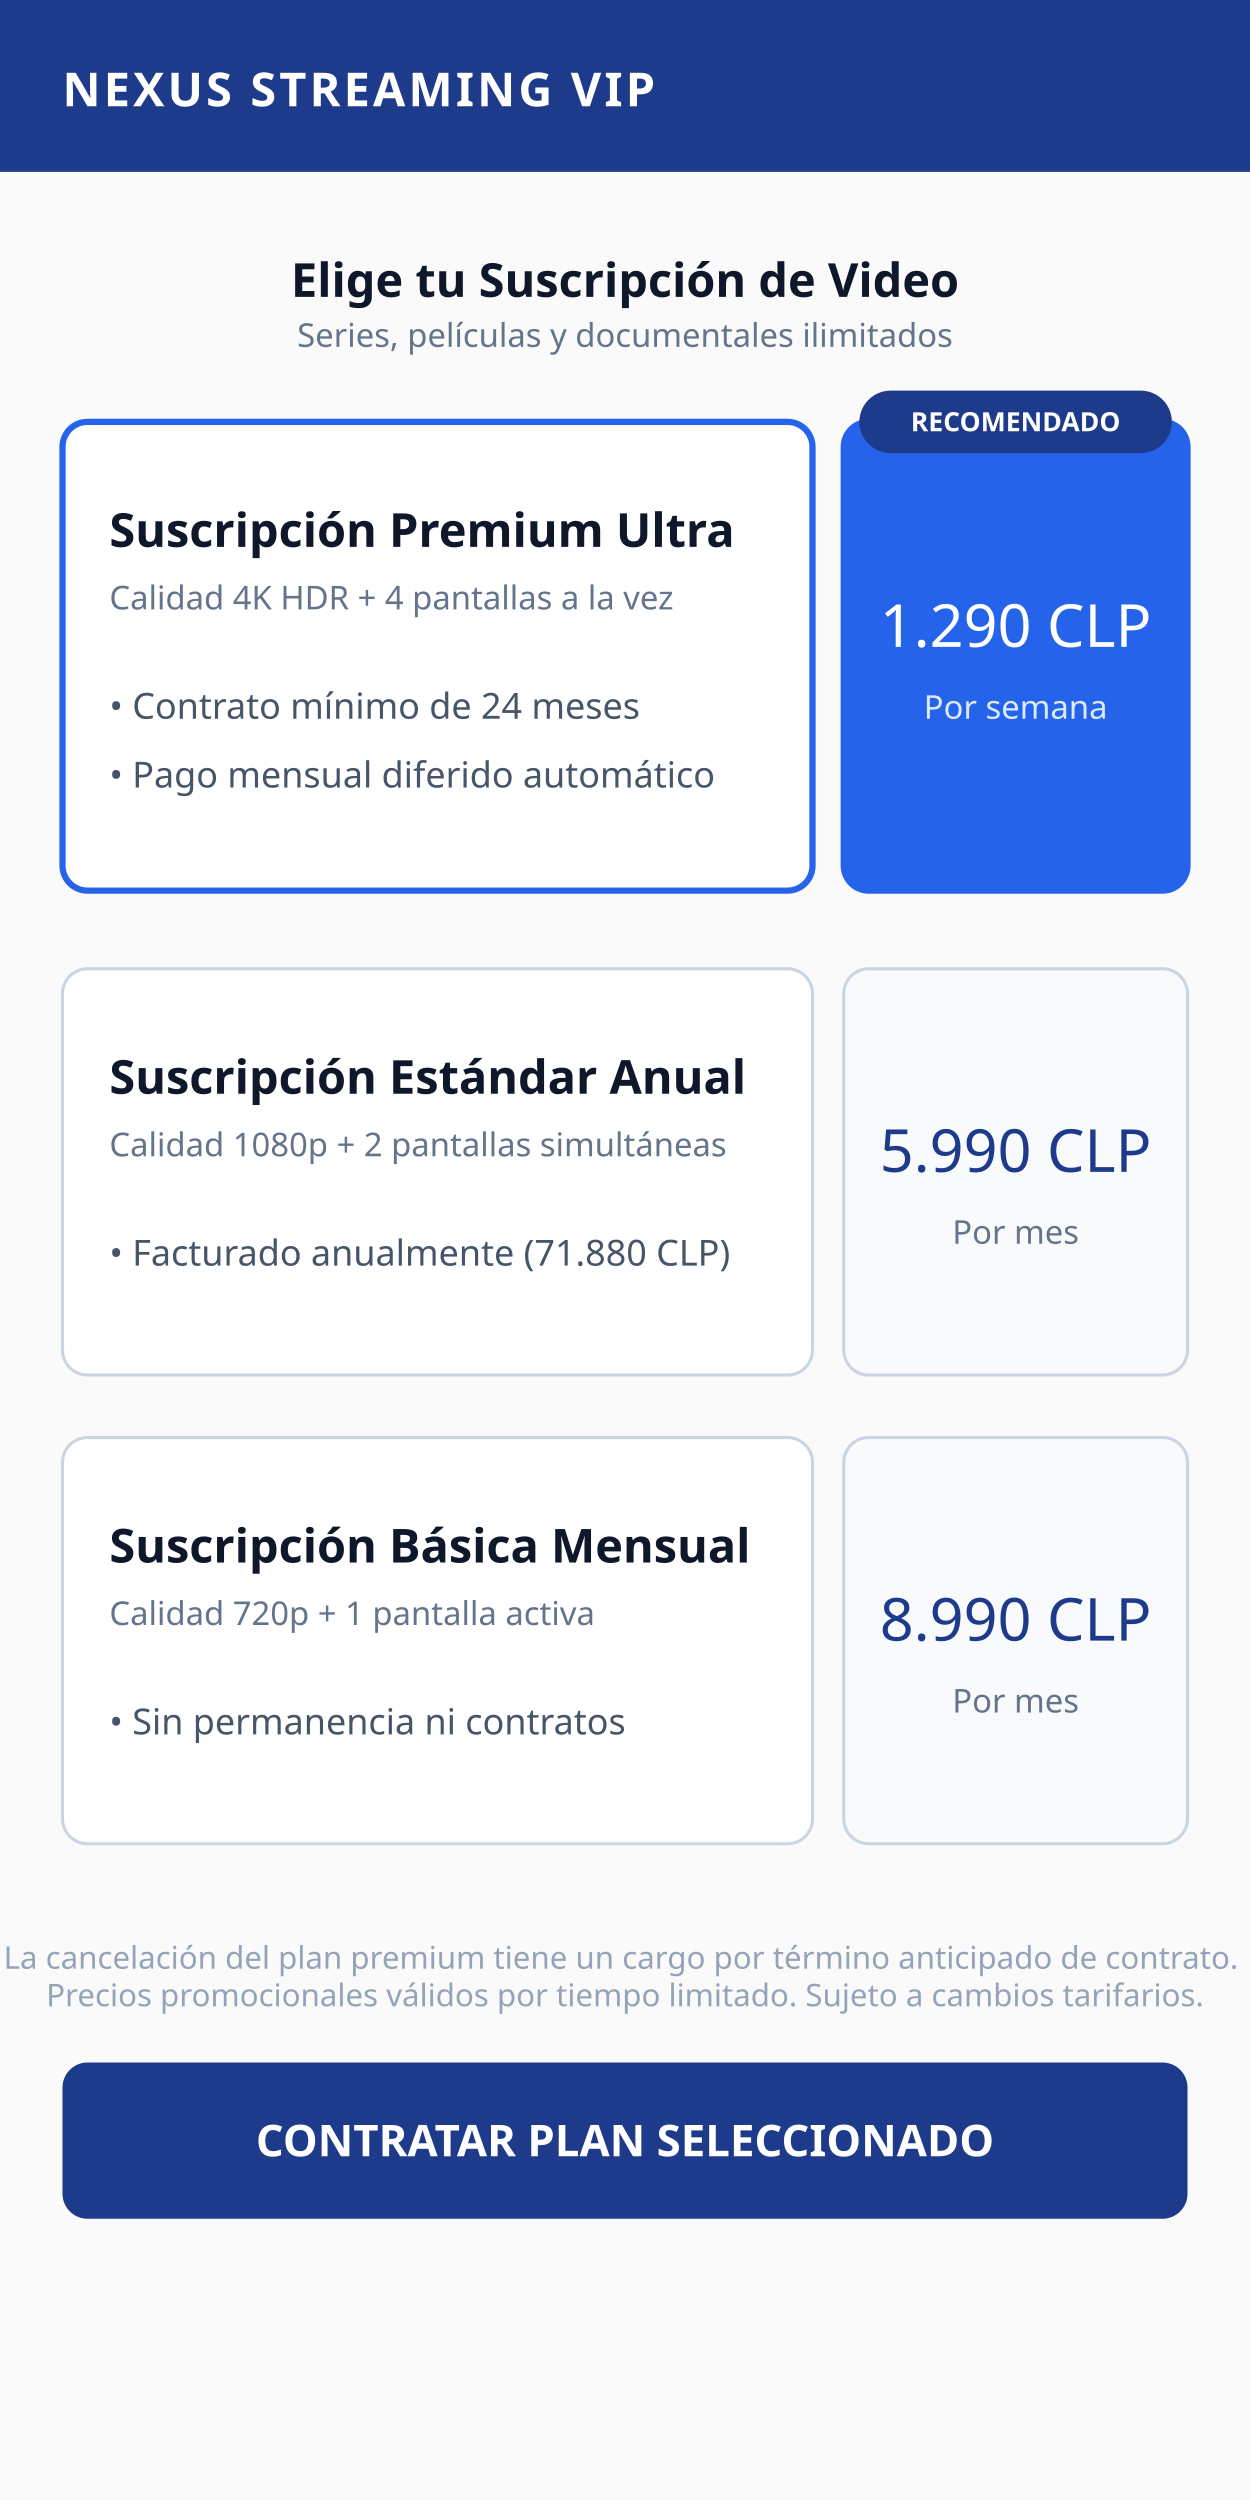
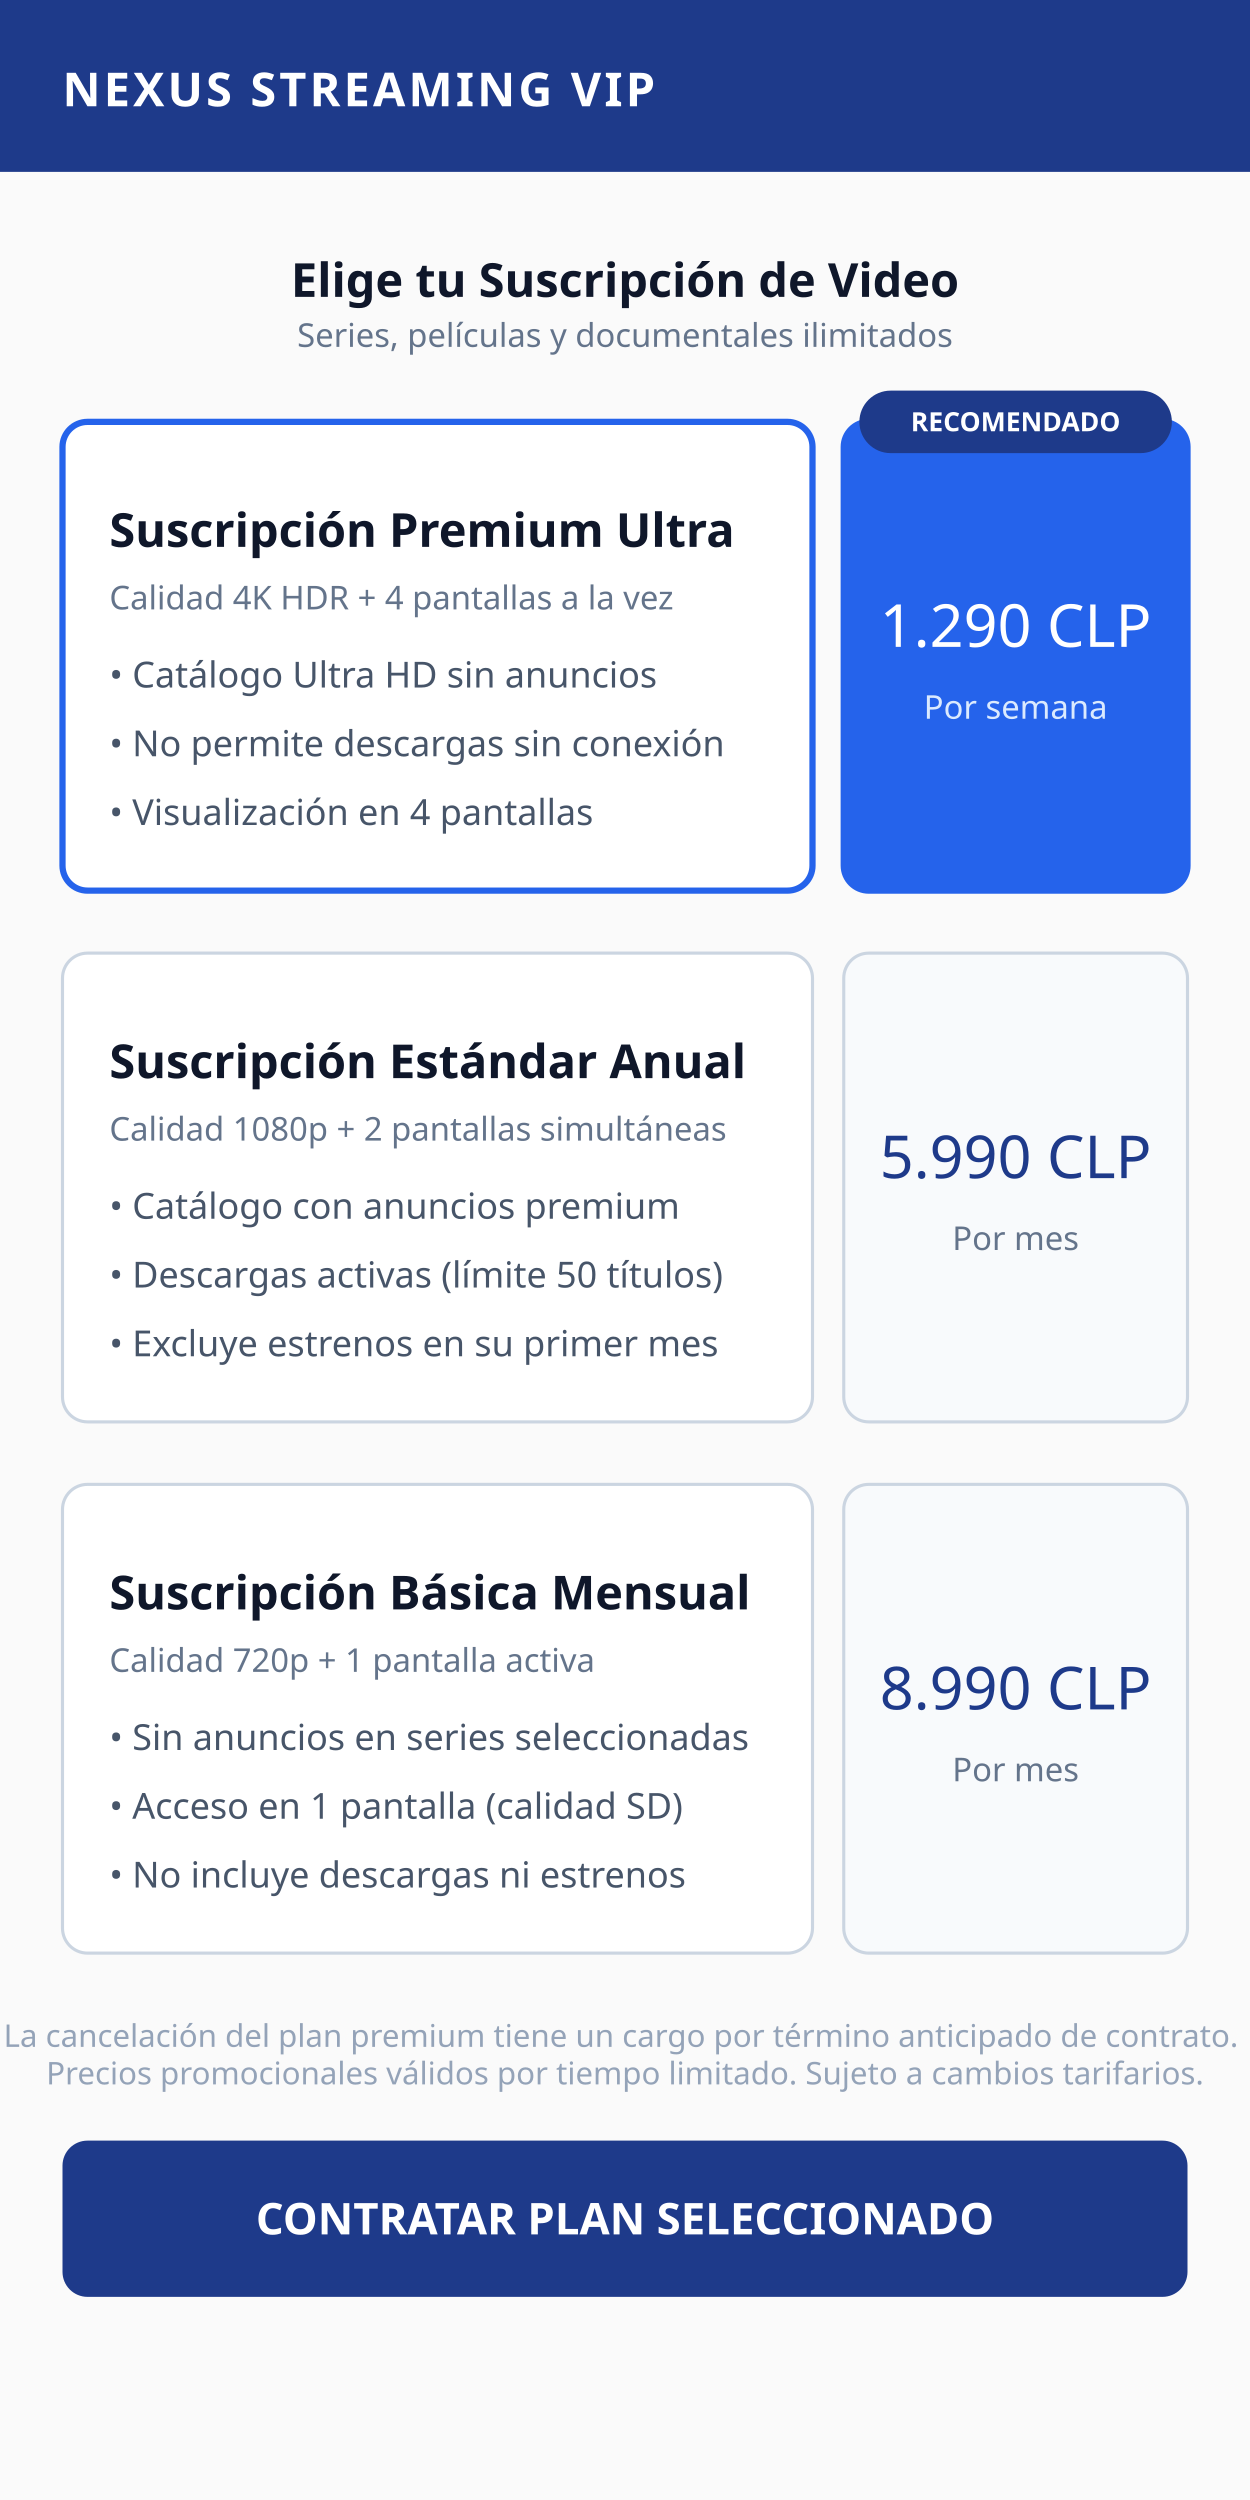
<svg xmlns="http://www.w3.org/2000/svg" width="400" height="800" viewBox="0 0 400 800" fill="none">
  <rect id="fondo-celular" width="400" height="800" fill="#fafafa" />
  <g id="header-streaming" fill="#1e3a8a">
    <rect x="0" y="0" width="400" height="55" />
    <text x="20" y="34" fill="#ffffff" font-family="sans-serif" font-size="15" font-weight="bold" letter-spacing="1">NEXUS STREAMING VIP</text>
  </g>
  <g id="planes-streaming-intro" transform="translate(20, 75)">
    <text x="180" y="20" fill="#0f172a" font-family="sans-serif" font-size="15" font-weight="bold" text-anchor="middle">Elige tu Suscripción de Video</text>
    <text x="180" y="36" fill="#64748b" font-family="sans-serif" font-size="10.5" text-anchor="middle">Series, películas y documentales ilimitados</text>
  </g>
  <g id="planes-streaming-inconsistentes" transform="translate(20, 135)">
    <g id="plan-premium-ultra" transform="translate(0, 0)">
      <rect x="0" y="0" width="240" height="150" rx="8" fill="#ffffff" stroke="#2563eb" stroke-width="2" />
      <text x="15" y="40" fill="#0f172a" font-family="sans-serif" font-size="15" font-weight="bold">Suscripción Premium Ultra</text>
      <text x="15" y="60" fill="#64748b" font-family="sans-serif" font-size="10.5">Calidad 4K HDR + 4 pantallas a la vez</text>
-       <text x="15" y="95" fill="#475569" font-family="sans-serif" font-size="11.5">• Contrato mínimo de 24 meses</text>
-       <text x="15" y="117" fill="#475569" font-family="sans-serif" font-size="11.5">• Pago mensual diferido automático</text>
+       <text x="15" y="85" fill="#475569" font-family="sans-serif" font-size="11.5">• Catálogo Ultra HD sin anuncios</text>
+       <text x="15" y="107" fill="#475569" font-family="sans-serif" font-size="11.5">• No permite descargas sin conexión</text>
+       <text x="15" y="129" fill="#475569" font-family="sans-serif" font-size="11.5">• Visualización en 4 pantallas</text>
      <rect x="250" y="0" width="110" height="150" rx="8" fill="#2563eb" stroke="#2563eb" stroke-width="2" />
      <text x="305" y="72" fill="#ffffff" font-family="sans-serif" font-size="19" font-weight="black" text-anchor="middle">1.290 CLP</text>
      <text x="305" y="95" fill="#dbeafe" font-family="sans-serif" font-size="10.5" text-anchor="middle">Por semana</text>
      <rect x="255" y="-10" width="100" height="20" rx="10" fill="#1e3a8a" />
      <text x="305" y="3" fill="#ffffff" font-family="sans-serif" font-size="8.5" font-weight="bold" text-anchor="middle">RECOMENDADO</text>
    </g>
-     <g id="plan-estandar-anual" transform="translate(0, 175)">
-       <rect x="0" y="0" width="240" height="130" rx="8" fill="#ffffff" stroke="#cbd5e1" stroke-width="1" />
+     <g id="plan-estandar-anual" transform="translate(0, 170)">
+       <rect x="0" y="0" width="240" height="150" rx="8" fill="#ffffff" stroke="#cbd5e1" stroke-width="1" />
      <text x="15" y="40" fill="#0f172a" font-family="sans-serif" font-size="15" font-weight="bold">Suscripción Estándar Anual</text>
      <text x="15" y="60" fill="#64748b" font-family="sans-serif" font-size="10.5">Calidad 1080p + 2 pantallas simultáneas</text>
-       <text x="15" y="95" fill="#475569" font-family="sans-serif" font-size="11.5">• Facturado anualmente (71.880 CLP)</text>
-       <rect x="250" y="0" width="110" height="130" rx="8" fill="#f8fafc" stroke="#cbd5e1" stroke-width="1" />
-       <text x="305" y="65" fill="#1e3a8a" font-family="sans-serif" font-size="19" font-weight="black" text-anchor="middle">5.990 CLP</text>
-       <text x="305" y="88" fill="#64748b" font-family="sans-serif" font-size="10.5" text-anchor="middle">Por mes</text>
+       <text x="15" y="85" fill="#475569" font-family="sans-serif" font-size="11.5">• Catálogo con anuncios premium</text>
+       <text x="15" y="107" fill="#475569" font-family="sans-serif" font-size="11.5">• Descargas activas (límite 50 títulos)</text>
+       <text x="15" y="129" fill="#475569" font-family="sans-serif" font-size="11.5">• Excluye estrenos en su primer mes</text>
+       <rect x="250" y="0" width="110" height="150" rx="8" fill="#f8fafc" stroke="#cbd5e1" stroke-width="1" />
+       <text x="305" y="72" fill="#1e3a8a" font-family="sans-serif" font-size="19" font-weight="black" text-anchor="middle">5.990 CLP</text>
+       <text x="305" y="95" fill="#64748b" font-family="sans-serif" font-size="10.5" text-anchor="middle">Por mes</text>
    </g>
-     <g id="plan-basica-mensual" transform="translate(0, 325)">
-       <rect x="0" y="0" width="240" height="130" rx="8" fill="#ffffff" stroke="#cbd5e1" stroke-width="1" />
+     <g id="plan-basica-mensual" transform="translate(0, 340)">
+       <rect x="0" y="0" width="240" height="150" rx="8" fill="#ffffff" stroke="#cbd5e1" stroke-width="1" />
      <text x="15" y="40" fill="#0f172a" font-family="sans-serif" font-size="15" font-weight="bold">Suscripción Básica Mensual</text>
      <text x="15" y="60" fill="#64748b" font-family="sans-serif" font-size="10.5">Calidad 720p + 1 pantalla activa</text>
-       <text x="15" y="95" fill="#475569" font-family="sans-serif" font-size="11.5">• Sin permanencia ni contratos</text>
-       <rect x="250" y="0" width="110" height="130" rx="8" fill="#f8fafc" stroke="#cbd5e1" stroke-width="1" />
-       <text x="305" y="65" fill="#1e3a8a" font-family="sans-serif" font-size="19" font-weight="black" text-anchor="middle">8.990 CLP</text>
-       <text x="305" y="88" fill="#64748b" font-family="sans-serif" font-size="10.5" text-anchor="middle">Por mes</text>
+       <text x="15" y="85" fill="#475569" font-family="sans-serif" font-size="11.5">• Sin anuncios en series seleccionadas</text>
+       <text x="15" y="107" fill="#475569" font-family="sans-serif" font-size="11.5">• Acceso en 1 pantalla (calidad SD)</text>
+       <text x="15" y="129" fill="#475569" font-family="sans-serif" font-size="11.5">• No incluye descargas ni estrenos</text>
+       <rect x="250" y="0" width="110" height="150" rx="8" fill="#f8fafc" stroke="#cbd5e1" stroke-width="1" />
+       <text x="305" y="72" fill="#1e3a8a" font-family="sans-serif" font-size="19" font-weight="black" text-anchor="middle">8.990 CLP</text>
+       <text x="305" y="95" fill="#64748b" font-family="sans-serif" font-size="10.5" text-anchor="middle">Por mes</text>
    </g>
  </g>
-   <g id="footer-streaming-planes" transform="translate(20, 615)">
+   <g id="footer-streaming-planes" transform="translate(20, 640)">
    <text x="180" y="15" fill="#94a3b8" font-family="sans-serif" font-size="10" text-anchor="middle">
      <tspan x="180" dy="0">La cancelación del plan premium tiene un cargo por término anticipado de contrato.</tspan>
      <tspan x="180" dy="12">Precios promocionales válidos por tiempo limitado. Sujeto a cambios tarifarios.</tspan>
    </text>
    <rect x="0" y="45" width="360" height="50" rx="8" fill="#1e3a8a" />
    <text x="180" y="75" fill="#ffffff" font-family="sans-serif" font-size="14" font-weight="bold" text-anchor="middle">CONTRATAR PLAN SELECCIONADO</text>
  </g>
</svg>
